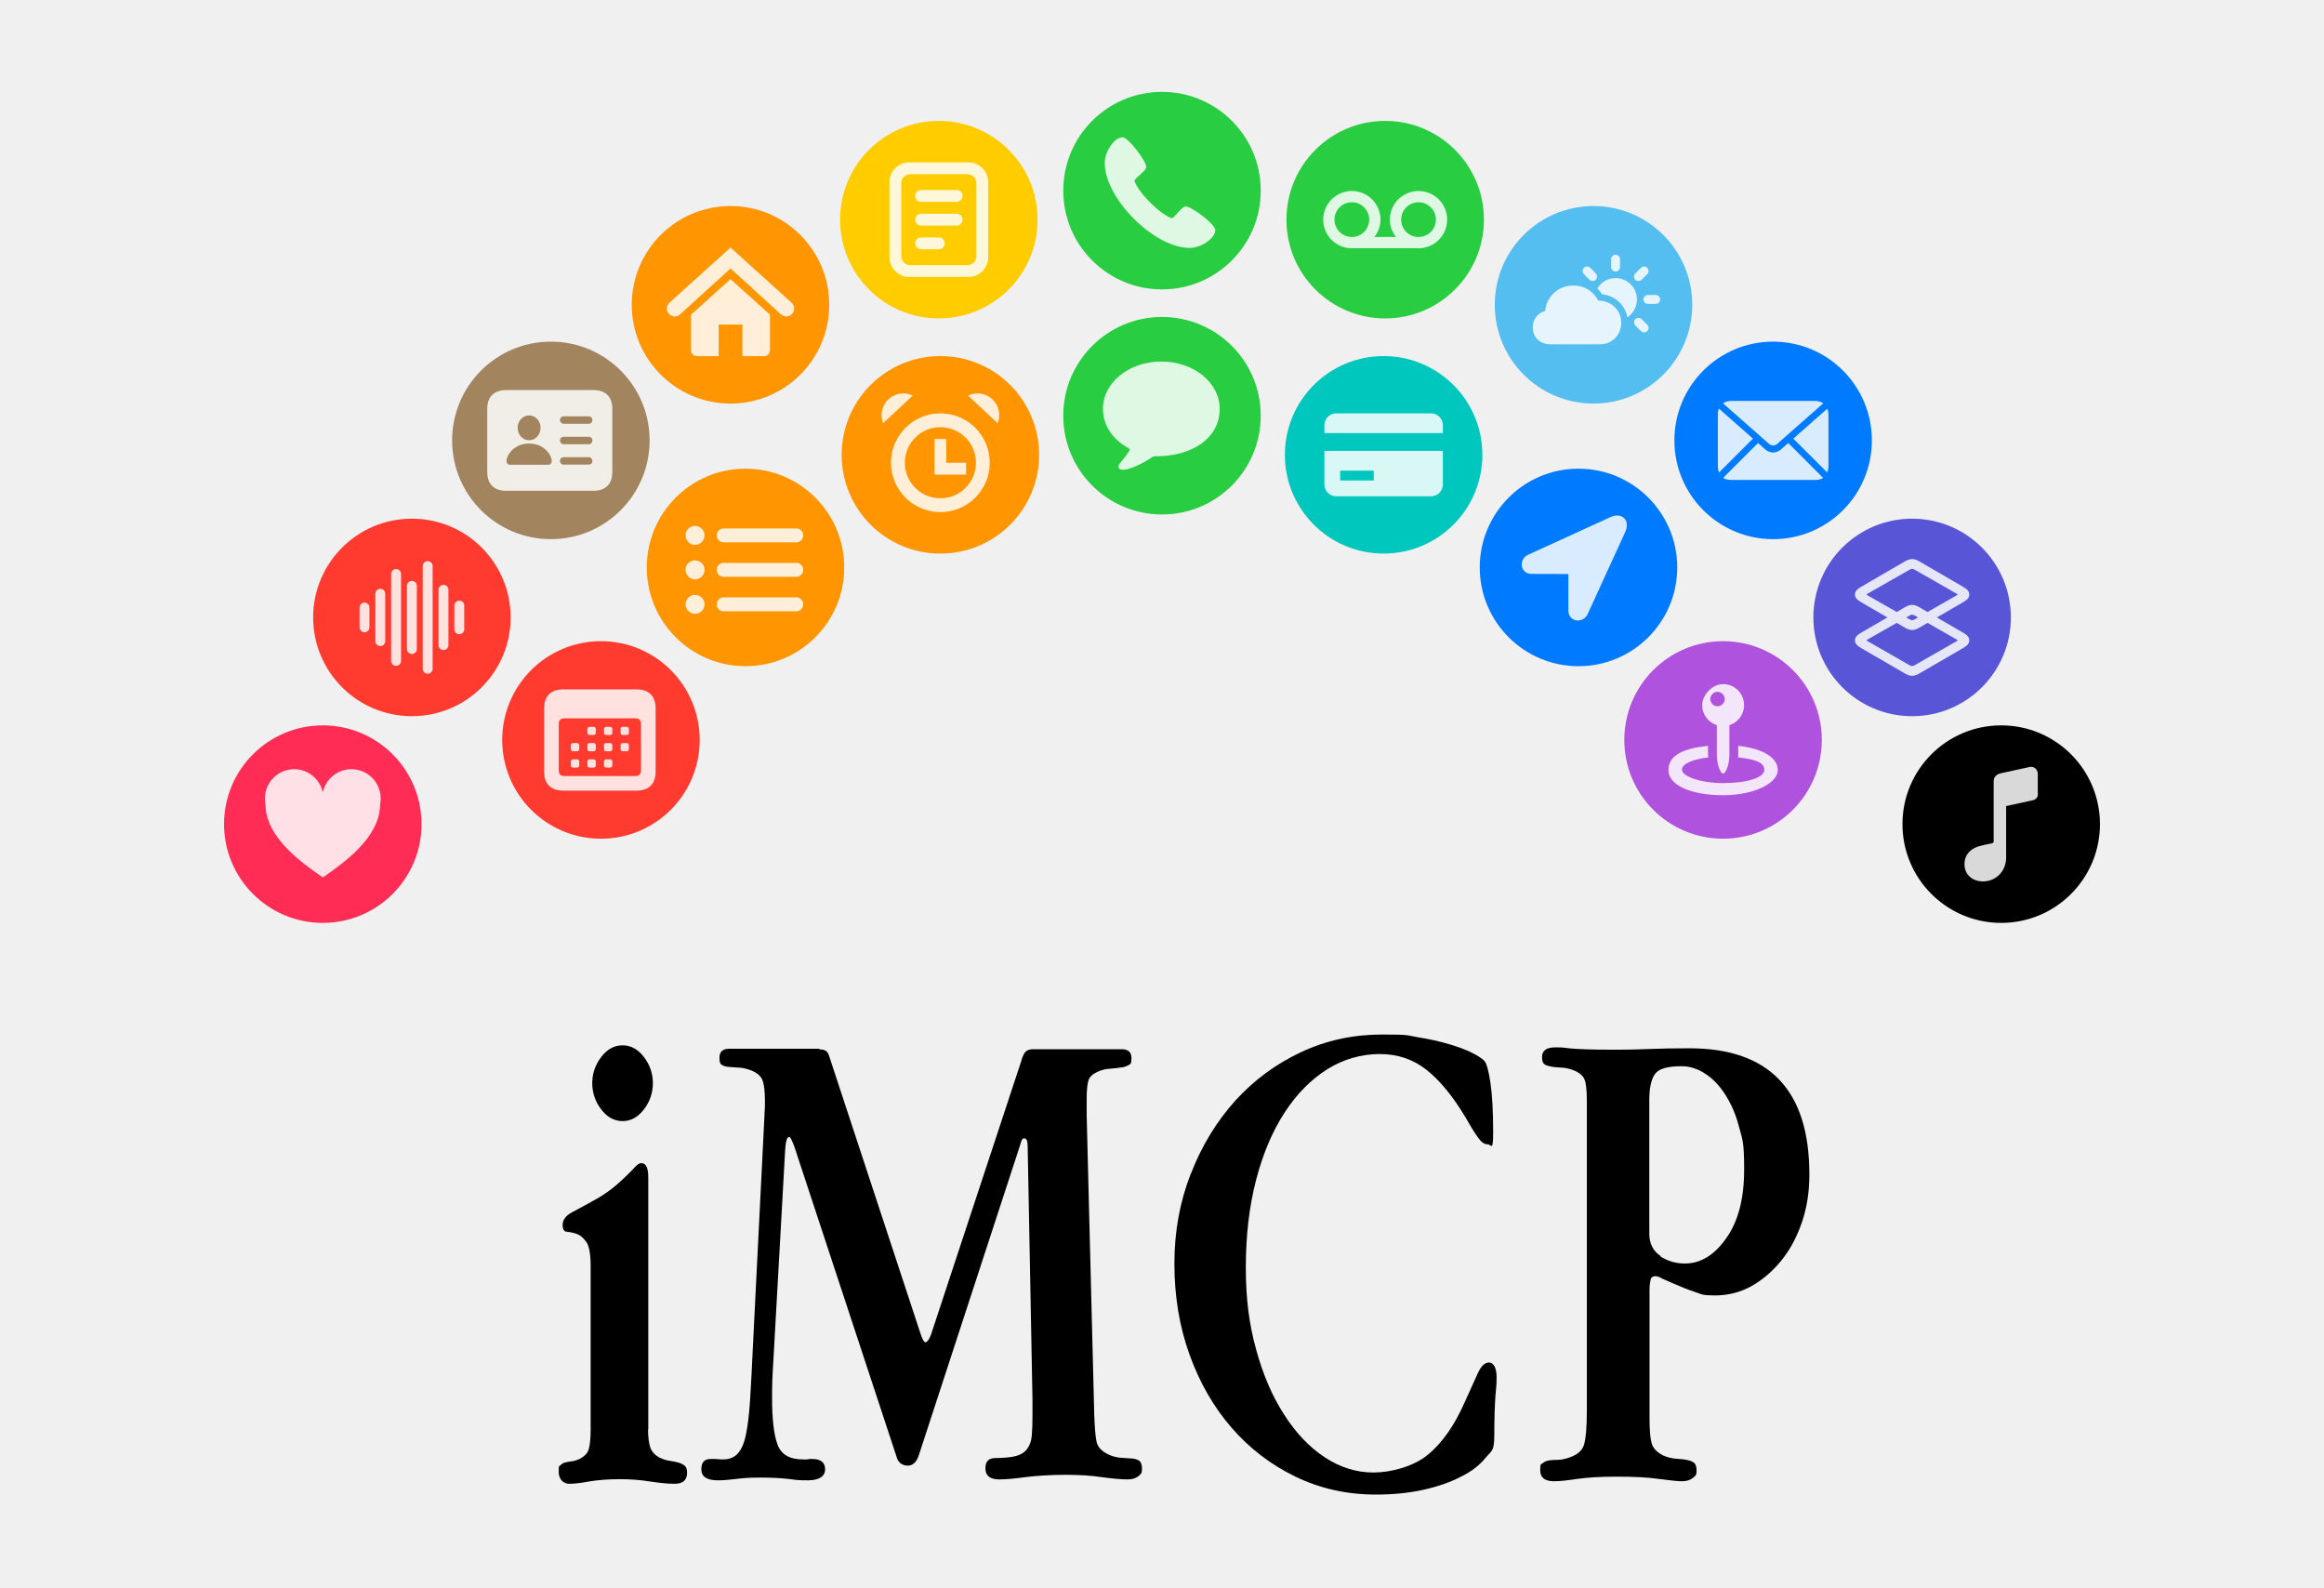
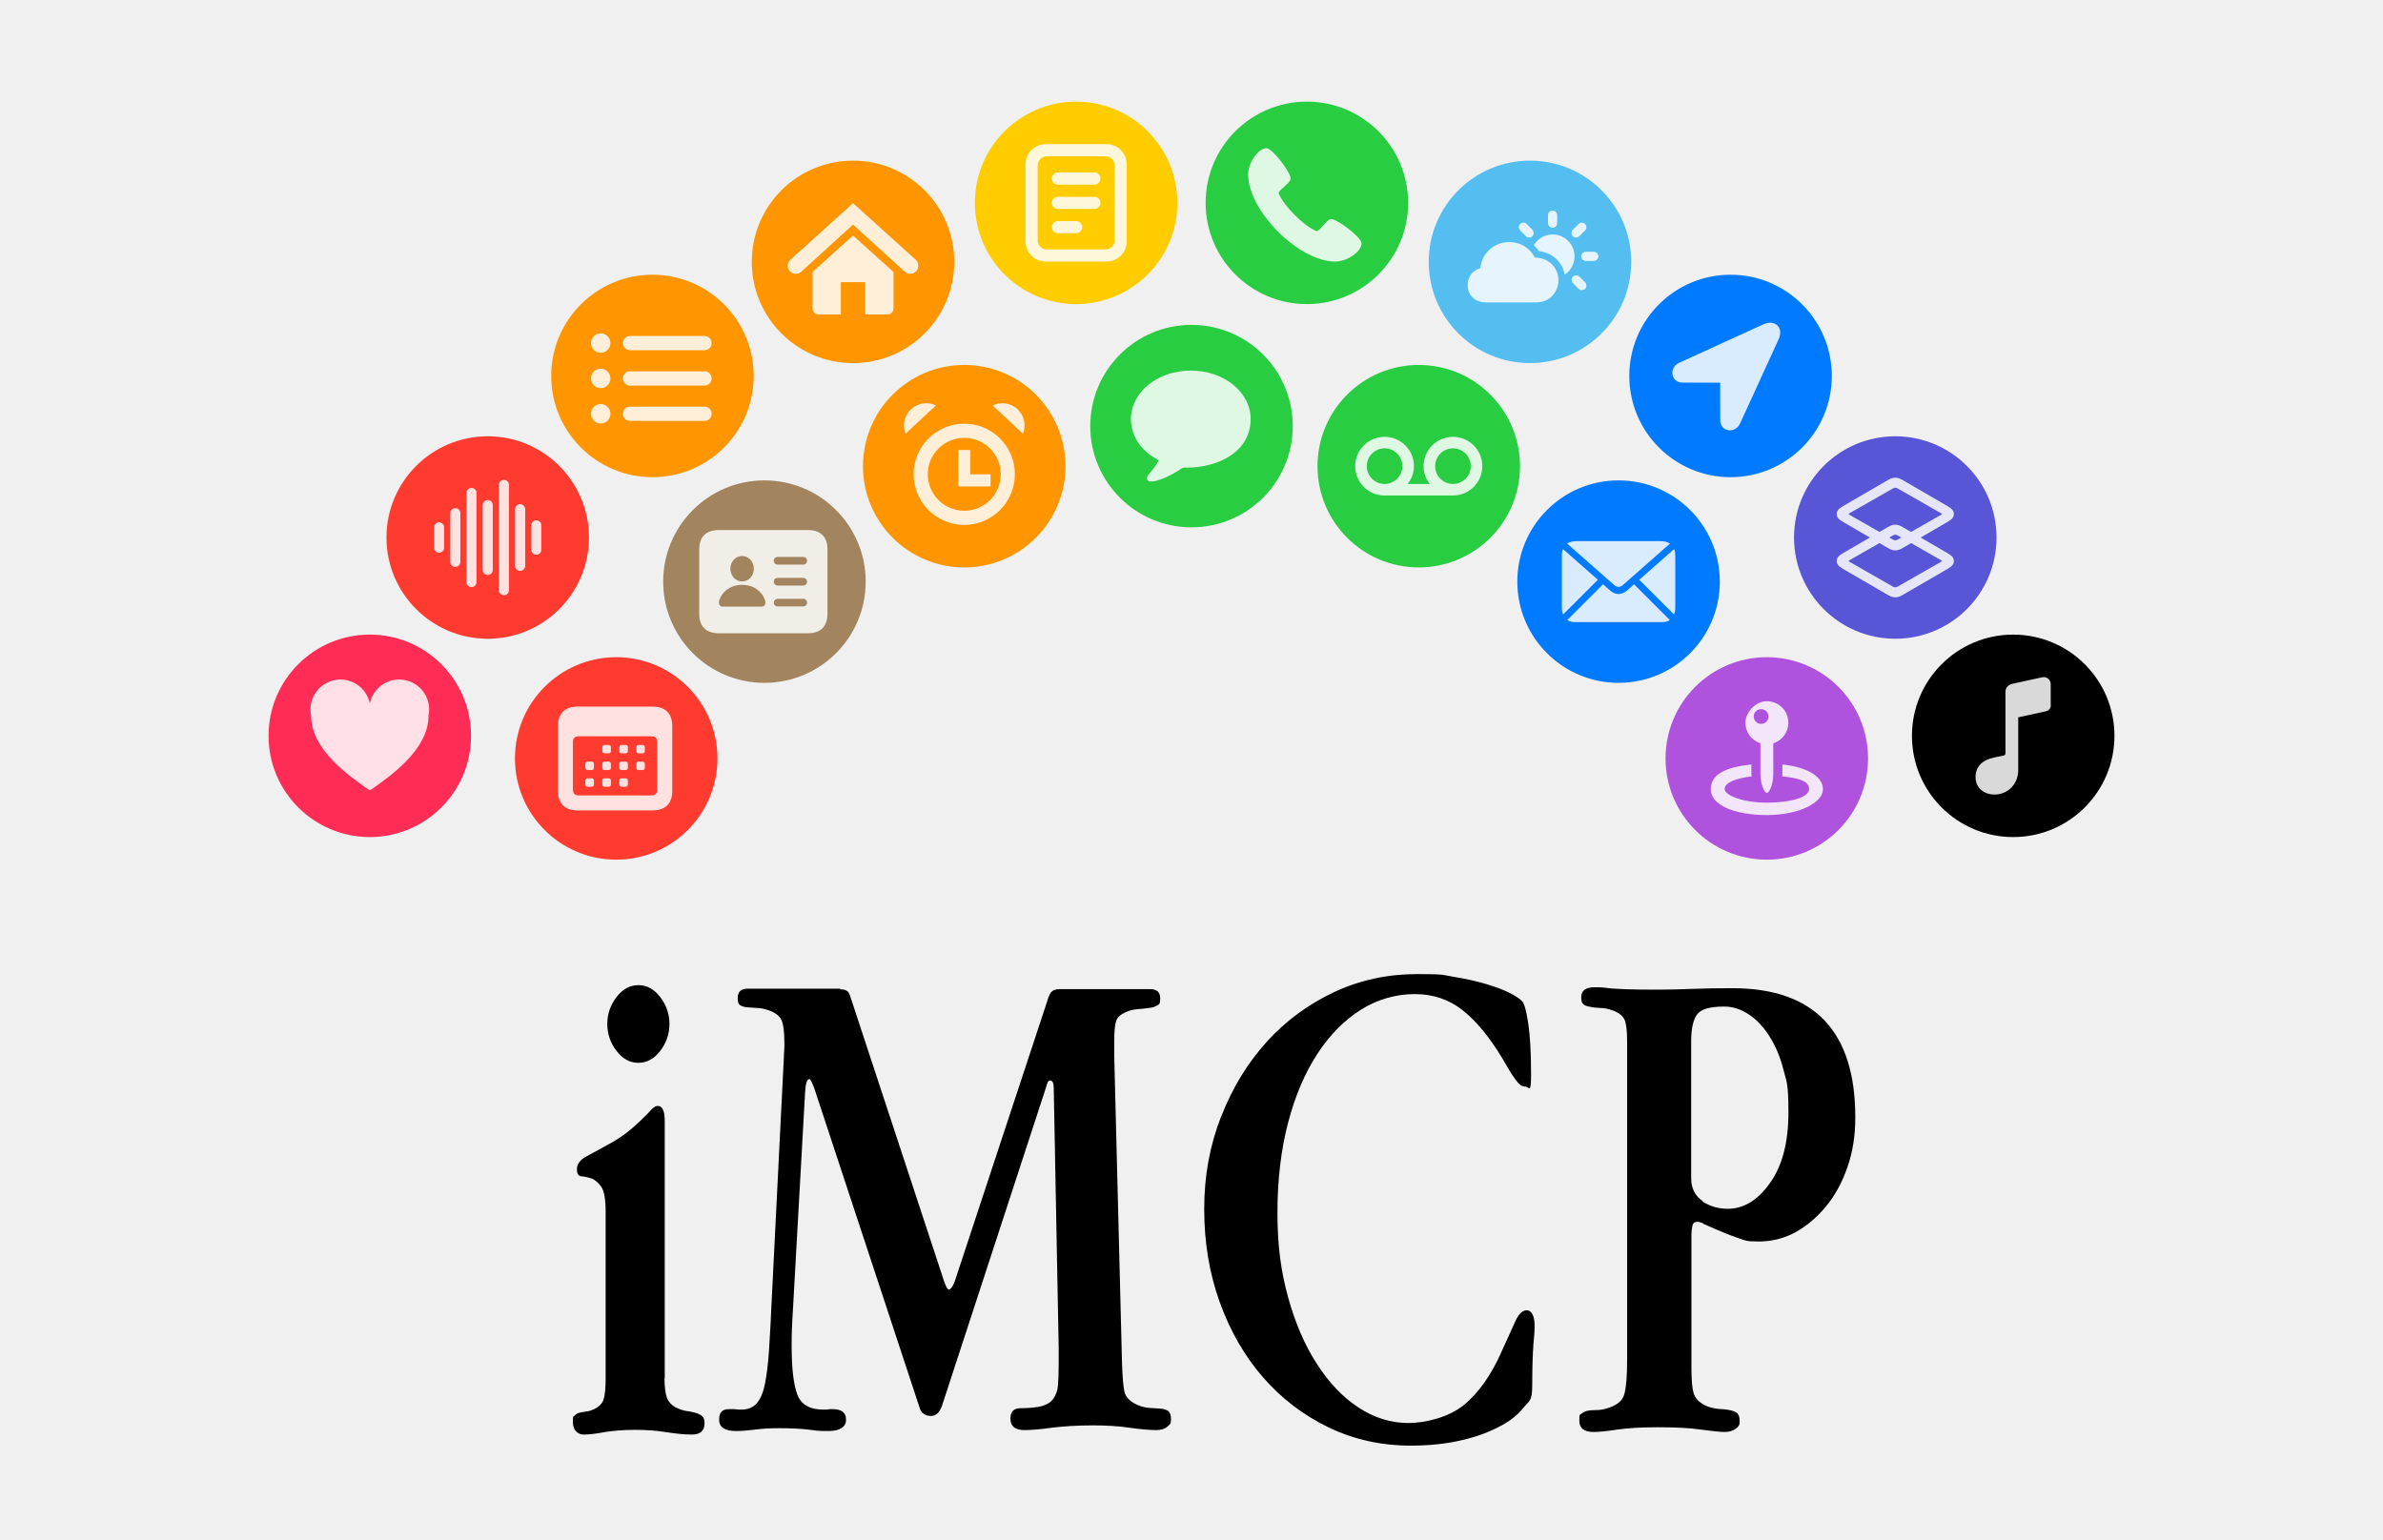
- <svg xmlns="http://www.w3.org/2000/svg" viewBox="0 0 1012 691">
-   <g fill="#000" transform="translate(0 139.817)">
+ <svg xmlns="http://www.w3.org/2000/svg" viewBox="0 0 1012 654">
+   <g fill="#000" transform="translate(0 103.165)">
    <path d="M282.2,482.4c0,3.6.4,6.3,1,8.1.7,1.8,2,3.2,3.8,4.2,1.6.8,3.1,1.3,4.6,1.5s2.8.5,3.9.8,2,.8,2.7,1.4,1,1.6,1,3c0,3.2-1.8,4.8-5.4,4.8s-6.6-.4-10.8-1c-4.2-.7-8.6-1-13.4-1s-9.5.4-13.1,1c-3.6.7-6.5,1-8.7,1s-4.5-1.7-4.5-5.1.2-2.4.8-3,1.2-1,2.1-1.2c.9-.2,1.9-.4,2.9-.5s2.1-.5,3.3-1c2.2-1.2,3.6-2.6,4-4.4.5-1.7.8-4.5.8-8.5v-70.8c0-5.4-.6-9-1.9-10.8s-2.7-3-4.2-3.5-2.9-.8-4.2-.9-1.9-1.1-1.9-3.1,1.4-4,4.1-5.4,6.5-3.5,11.5-6.3c3-1.8,5.5-3.6,7.6-5.4,2.1-1.8,3.8-3.4,5.2-4.8,1.4-1.4,2.5-2.5,3.4-3.5.9-.9,1.7-1.4,2.5-1.4,2,0,3,2.1,3,6.3v109.5ZM280.4,320.4c2.6,3.4,3.9,7.2,3.9,11.4s-1.3,8-3.9,11.4-5.7,5.1-9.3,5.1-6.7-1.7-9.3-5.1c-2.6-3.4-3.9-7.2-3.9-11.4s1.3-8,3.9-11.4,5.7-5.1,9.3-5.1,6.7,1.7,9.3,5.1Z" />
    <path d="M356.9,317.1c1,0,1.9.1,2.5.5.7.3,1.2,1,1.6,2.2l39.9,121.2c.8,2.4,1.5,3.6,2.1,3.6s1.6-1.1,2.4-3.3l39.3-119.1c.4-1.6,1-2.9,1.6-3.8.7-.9,1.9-1.4,3.5-1.4h38.7c2.8,0,4.2,1.3,4.2,3.9s-.5,2.6-1.4,3.1-2,.9-3.5,1c-1.4.2-3,.4-4.6.5-1.7.1-3.5.5-5.2,1.3-2.2,1-3.5,2.2-4,3.7-.5,1.5-.8,4.2-.8,8.2v7.1l3.3,130.5c.2,5.4.5,9.2,1,11.6.5,2.4,2.4,4.3,5.5,5.7,1.8.8,3.6,1.2,5.4,1.3s3.4.2,4.6.3c1.3.1,2.4.5,3.1,1,.8.6,1.2,1.8,1.2,3.6s-.5,2.2-1.6,3.1-2.6,1.4-4.6,1.4c-3.2,0-7-.4-11.5-1-4.5-.7-9.8-1-15.8-1s-12.4.4-17.2,1c-4.9.7-8.8,1-11.5,1-4,0-6-1.6-6-4.8s1.5-4.5,4.5-4.5,6.8-.3,8.9-.9c2.1-.6,3.7-1.6,4.8-3.1,1.1-1.5,1.8-3.4,2-5.8s.3-5.4.3-8.9v-6.9l-2.1-110.3c0-2.2-.5-3.3-1.5-3.3s-1.2,1-1.8,3l-44.1,135c-1,3-2.6,4.5-4.8,4.5s-4.2-1.2-4.8-3.6l-44.7-135.6c-1-2.6-1.7-3.9-2.1-3.9-1,0-1.6,1.9-1.8,5.7l-5.1,91.2c-.2,3.4-.4,6.5-.5,9.2-.1,2.8-.1,5.3-.1,7.5,0,9.3.8,16.1,2.4,20.4,1.6,4.3,5.3,6.4,11.1,6.4s1.2,0,1.8-.1c.6-.1,1.3-.1,2.1-.1,3.8,0,5.7,1.5,5.7,4.5s-2.5,4.8-7.5,4.8-5-.2-8.5-.6-7.5-.6-12.1-.6-7.5.2-10.6.6-5.8.6-8,.6c-4.8,0-7.2-1.6-7.2-4.8s1.4-4.5,4.2-4.5,2.2,0,3.1.1,1.6.1,2.2.1c2.6,0,4.7-.8,6.3-2.5,1.6-1.7,2.8-4.4,3.6-8.2.8-3.8,1.4-8.7,1.8-14.8s.8-13.5,1.2-22.5l5.1-101.9c0-.4,0-1.1.1-2.1s.1-2.3.1-3.9c0-4.6-.4-7.7-1.2-9.5-.8-1.8-2.6-3.2-5.4-4.2-1.8-.6-3.5-1-5.1-1-1.6-.1-3-.2-4.2-.3-1.2-.1-2.1-.4-2.9-.9s-1-1.5-1-3.1c0-2.6,1.4-3.9,4.2-3.9h39.3Z" />
    <path d="M518.7,370.9c4.7-12.1,11.2-22.6,19.3-31.6,8.2-9,17.8-16,28.7-21.1s22.7-7.6,35.2-7.6,10.6.4,15.6,1.2,9.5,1.8,13.5,3,7.3,2.4,9.9,3.7c2.6,1.3,4.4,2.5,5.4,3.5s1.9,4.1,2.7,9.5c.8,5.3,1.2,12.5,1.2,21.5s-.8,5.4-2.4,5.4-2.8-1-4.3-3.1-3.3-5-5.5-8.9c-5.4-9-11-15.8-16.8-20.4s-12.6-6.9-20.4-6.9-15.8,2.2-22.8,6.6c-7,4.4-13.2,10.6-18.5,18.7s-9.5,17.9-12.5,29.4-4.5,24.2-4.5,38.2,1.5,24.9,4.5,35.8,7,20.3,12.2,28.3c5.1,8,11,14.2,17.7,18.6s13.8,6.6,21.2,6.6,17.2-2.5,23.5-7.6,11.8-12.9,16.3-23.2c2.4-5.4,4.3-9.6,5.7-12.6s3-4.5,4.8-4.5,3.3,2.1,3.3,6.3-.2,4-.5,8.2-.5,10-.5,17.2-1.2,6.6-3.8,9.8-6,5.9-10.7,8.2c-4.6,2.4-10,4.3-16.3,5.7-6.3,1.4-13.2,2.1-20.8,2.1-12.6,0-24.2-2.6-35-7.8-10.7-5.2-20-12.3-27.8-21.3s-13.9-19.6-18.3-31.8c-4.4-12.2-6.6-25.4-6.6-39.6s2.4-27,7.1-39.1h0Z" />
    <path d="M723.1,416.4c-1.2-.4-1.9-.6-2.1-.6-1.2,0-2,.5-2.2,1.4s-.5,2.4-.5,4.4v55.9c0,5.2.3,8.9.9,11,.6,2.2,2.3,4,5.1,5.4,1.8.8,3.6,1.2,5.4,1.4,1.8.1,3.3.2,4.7.5,1.3.2,2.3.6,3.2,1.2.8.6,1.2,1.8,1.2,3.6s-.5,2.2-1.7,3.1c-1.1.9-2.7,1.4-4.7,1.4s-5.3-.4-10-1c-4.7-.7-10.8-1-18.5-1s-12.8.4-17.2,1c-4.5.7-7.8,1-10,1-4,0-6-1.6-6-4.8s.3-2.4,1-3,1.5-1,2.5-1.2,2.2-.3,3.6-.3,2.8-.2,4.2-.6c4.4-1.2,7-3.2,7.8-6.1.8-2.9,1.2-7.7,1.2-14.5v-135.1c0-4.4-.3-7.5-1-9.3-.7-1.8-2.5-3.2-5.2-4.2-1.8-.6-3.5-1-5.2-1-1.7-.1-3.2-.2-4.3-.5-1.2-.2-2.2-.5-2.8-1-.7-.5-1-1.5-1-3.1,0-2.8,1.9-4.2,5.7-4.2s3.2.1,7,.5c3.9.3,9.5.5,16.7.5h4.8c3.4,0,7.6-.1,12.6-.3,5-.2,10.8-.3,17.4-.3,34.8,0,52.2,18.3,52.2,54.9c0,7.8-1.1,14.6-3.3,21s-5.2,12-9,16.6c-3.8,4.7-8.2,8.4-13,11.1-4.9,2.7-10.2,4-15.8,4s-5.7-.5-8.7-1.5-6.3-2.3-9.9-3.9l-4.8-2.1h0ZM723,407.2c3.3,2.1,6.8,3.1,10.7,3.1,6.8,0,12.8-3.6,18-11,5.2-7.3,7.8-17.2,7.8-29.9s-.8-13-2.2-18.5-3.5-10.2-6-14.1-5.4-7-8.7-9.1c-3.3-2.2-6.8-3.3-10.3-3.3-6.2,0-10.1,1.1-11.7,3.5-1.6,2.3-2.4,6-2.4,11.2v58.2c0,4.4,1.7,7.6,5,9.8Z" />
  </g>
-   <svg viewBox="0 0 100 100" x="97.561" y="315.817" width="86" height="86">
+   <svg viewBox="0 0 100 100" x="114.046" y="269.564" width="86" height="86">
    <circle fill="#ff2d55" cx="50" cy="50" r="50" />
    <path fill="#fff" opacity=".85" d="M50,77C40,70 21,57 21,40a14.5,14.5 0 0 1 29-6a14.5,14.5 0 0 1 29,6C79,57 60,70 50,77Z" />
  </svg>
  <svg version="1.1" viewBox="0 0 100 100" x="218.686" y="279.165" width="86" height="86">
    <circle fill="#FF3B30" cx="50" cy="50" r="50" />
    <g fill="#fff" fill-opacity="0.85">
      <path d="M30.83,75.66h37.23c6.18,0,9.62-3.42,9.62-9.56v-32.15c0-6.14-3.44-9.55-9.62-9.55H30.83c-6.17,0-9.61,3.4-9.61,9.55v32.15c0,6.15,3.44,9.56,9.61,9.56ZM31.52,68.27c-1.92,0-2.9-.9-2.9-2.94v-23.34c0-2.03.99-2.93,2.9-2.93h35.83c1.91,0,2.92.89,2.92,2.93v23.34c0,2.05-1.01,2.94-2.92,2.94H31.52ZM44.49,47.49h1.55c1,0,1.34-.31,1.34-1.3v-1.55c0-.99-.34-1.3-1.34-1.3h-1.55c-.99,0-1.33.31-1.33,1.3v1.55c0,.99.34,1.3,1.33,1.3ZM52.86,47.49h1.57c.99,0,1.33-.31,1.33-1.3v-1.55c0-.99-.34-1.3-1.33-1.3h-1.57c-.98,0-1.32.31-1.32,1.3v1.55c0,.99.34,1.3,1.32,1.3ZM61.25,47.49h1.57c.98,0,1.32-.31,1.32-1.3v-1.55c0-.99-.35-1.3-1.32-1.3h-1.57c-.98,0-1.32.31-1.32,1.3v1.55c0,.99.35,1.3,1.32,1.3ZM36.11,55.73h1.57c.98,0,1.32-.31,1.32-1.28v-1.57c0-.99-.35-1.3-1.32-1.3h-1.57c-.98,0-1.34.31-1.34,1.3v1.57c0,.98.36,1.28,1.34,1.28ZM44.49,55.73h1.55c1,0,1.34-.31,1.34-1.28v-1.57c0-.99-.34-1.3-1.34-1.3h-1.55c-.99,0-1.33.31-1.33,1.3v1.57c0,.98.34,1.28,1.33,1.28ZM52.86,55.73h1.57c.99,0,1.33-.31,1.33-1.28v-1.57c0-.99-.34-1.3-1.33-1.3h-1.57c-.98,0-1.32.31-1.32,1.3v1.57c0,.98.34,1.28,1.32,1.28ZM61.25,55.73h1.57c.98,0,1.32-.31,1.32-1.28v-1.57c0-.99-.35-1.3-1.32-1.3h-1.57c-.98,0-1.32.31-1.32,1.3v1.57c0,.98.35,1.28,1.32,1.28ZM36.11,63.99h1.57c.98,0,1.32-.32,1.32-1.3v-1.57c0-.99-.35-1.3-1.32-1.3h-1.57c-.98,0-1.34.31-1.34,1.3v1.57c0,.98.36,1.3,1.34,1.3ZM44.49,63.99h1.55c1,0,1.34-.32,1.34-1.3v-1.57c0-.99-.34-1.3-1.34-1.3h-1.55c-.99,0-1.33.31-1.33,1.3v1.57c0,.98.34,1.3,1.33,1.3ZM52.86,63.99h1.57c.99,0,1.33-.32,1.33-1.3v-1.57c0-.99-.34-1.3-1.33-1.3h-1.57c-.98,0-1.32.31-1.32,1.3v1.57c0,.98.34,1.3,1.32,1.3Z" />
    </g>
  </svg>
-   <svg viewBox="0 0 100 100" x="136.357" y="225.824" width="86" height="86">
+   <svg viewBox="0 0 100 100" x="164.123" y="185.325" width="86" height="86">
    <circle fill="#ff3b30" cx="50" cy="50" r="50" />
    <g stroke="#fff" stroke-opacity="0.85" stroke-width="5" stroke-linecap="round">
      <path d="M26 45V55M34 38V62M42 28V72M50 34V66M58 24V76M66 36V64M74 44V56" />
    </g>
  </svg>
-   <svg version="1.1" viewBox="0 0 100 100" x="196.879" y="148.745" width="86" height="86">
+   <svg version="1.1" viewBox="0 0 100 100" x="281.637" y="204.057" width="86" height="86">
    <circle fill="#a2845e" cx="50" cy="50" r="50" />
    <g fill="#fff" fill-opacity="0.85">
      <path class="st1" d="M81.12,34.03v31.97c0,6.1-3.41,9.51-9.57,9.51H27.35c-6.14,0-9.56-3.4-9.56-9.51v-31.97c0-6.11,3.42-9.5,9.56-9.5h44.21c6.16,0,9.57,3.39,9.57,9.5ZM27.52,60.35c0,1.1.64,1.99,1.84,1.99h19.25c1.22,0,1.85-.89,1.85-1.99,0-2.48-3.49-8.76-11.47-8.76s-11.47,6.27-11.47,8.76ZM56.53,58.49c-1.11,0-1.91.84-1.91,1.91s.8,1.86,1.91,1.86h12.64c1.07,0,1.87-.8,1.87-1.86s-.8-1.91-1.87-1.91h-12.64ZM56.53,48.17c-1.11,0-1.91.82-1.91,1.86s.8,1.91,1.91,1.91h12.64c1.07,0,1.87-.84,1.87-1.91s-.8-1.86-1.87-1.86h-12.64ZM33.18,43.58c0,3.62,2.61,6.33,5.8,6.33,3.21,0,5.81-2.71,5.81-6.33,0-3.41-2.6-6.23-5.81-6.23s-5.8,2.82-5.8,6.23ZM56.53,37.81c-1.11,0-1.91.82-1.91,1.87s.8,1.91,1.91,1.91h12.64c1.07,0,1.87-.84,1.87-1.91s-.8-1.87-1.87-1.87h-12.64Z" />
    </g>
  </svg>
-   <svg version="1.1" viewBox="0 0 100 100" x="281.637" y="204.057" width="86" height="86">
+   <svg version="1.1" viewBox="0 0 100 100" x="234.078" y="116.694" width="86" height="86">
    <circle fill="#ff9500" cx="50" cy="50" r="50" />
    <g fill="#fff" fill-opacity=".85">
      <path d="M38.83,72.2h36.98c1.91,0,3.42-1.64,3.42-3.53s-1.48-3.51-3.42-3.51h-36.98c-1.92,0-3.41,1.62-3.41,3.51s1.51,3.53,3.41,3.53Z" />
      <path d="M24.44,73.49c2.65,0,4.82-2.17,4.82-4.82s-2.17-4.8-4.82-4.8-4.8,2.15-4.8,4.8,2.17,4.82,4.8,4.82Z" />
      <path d="M38.83,54.74h36.98c1.91,0,3.42-1.64,3.42-3.51s-1.48-3.52-3.42-3.52h-36.98c-1.92,0-3.41,1.62-3.41,3.52s1.51,3.51,3.41,3.51Z" />
      <path d="M24.44,56.04c2.65,0,4.82-2.17,4.82-4.82s-2.17-4.8-4.82-4.8-4.8,2.15-4.8,4.8,2.17,4.82,4.8,4.82Z" />
      <path d="M38.83,37.29h36.98c1.91,0,3.42-1.64,3.42-3.52s-1.48-3.51-3.42-3.51h-36.98c-1.92,0-3.41,1.62-3.41,3.51s1.51,3.52,3.41,3.52Z" />
      <path d="M24.44,38.57c2.65,0,4.82-2.15,4.82-4.8s-2.17-4.8-4.82-4.8-4.8,2.15-4.8,4.8,2.17,4.8,4.8,4.8Z" />
    </g>
  </svg>
-   <svg viewBox="0 0 100 100" x="275.100" y="89.707" width="86" height="86">
+   <svg viewBox="0 0 100 100" x="319.259" y="68.235" width="86" height="86">
    <circle fill="#ff9500" cx="50" cy="50" r="50" />
    <g fill="#fff" opacity=".85">
      <path d="M50,21 81,49a4,4 0 0 1-5.4,5.9L50,31.6 24.4,54.9A4,4 0 0 1 19,49Z" />
      <path fill-rule="evenodd" d="M50,37 70,55V73a3,3 0 0 1-3,3H33a3,3 0 0 1-3-3V55ZM44,60h12v16H44Z" />
    </g>
  </svg>
  <svg viewBox="0 0 100 100" x="366.491" y="155.028" width="86" height="86">
    <circle fill="#ff9500" cx="50" cy="50" r="50" />
    <g fill="#fff" opacity=".85">
      <path fill-rule="evenodd" d="M50,29a25,25 0 1 1 0,50a25,25 0 1 1 0-50ZM50,36a18,18 0 1 0 0,36a18,18 0 1 0 0-36Z" />
      <path d="M47,42h6v12h10v6H47Z" />
      <path d="M21,34a11,11 0 0 1 15-14ZM79,34a11,11 0 0 0-15-14Z" />
    </g>
  </svg>
-   <svg viewBox="0 0 100 100" x="365.818" y="52.637" width="86" height="86">
+   <svg viewBox="0 0 100 100" x="414.000" y="43.172" width="86" height="86">
    <circle fill="#ffcc00" cx="50" cy="50" r="50" />
    <g fill="#fff" fill-opacity="0.85">
      <path fill-rule="evenodd" d="M35,21h30a10,10,0,0,1,10,10v38a10,10,0,0,1-10,10h-30a10,10,0,0,1-10-10v-38a10,10,0,0,1,10-10ZM35.5,27h29a4.5,4.5,0,0,1,4.5,4.5v37a4.5,4.5,0,0,1-4.5,4.5h-29a4.5,4.5,0,0,1-4.5-4.5v-37a4.5,4.5,0,0,1,4.5-4.5Z" />
      <rect x="38" y="35" width="24" height="6" rx="3" />
      <rect x="38" y="47" width="24" height="6" rx="3" />
      <rect x="38" y="59" width="15" height="6" rx="3" />
    </g>
  </svg>
  <svg viewBox="0 0 100 100" x="463.000" y="138.000" width="86" height="86">
    <circle fill="#28cd41" cx="50" cy="50" r="50" />
    <g fill="#fff" fill-opacity="0.85">
      <path d="M30.19,77.4c3.04,0,9.82-2.94,14.79-6.39.59-.4,1.01-.5,1.53-.5.3.01.53.02.7.02,17.63-.04,32-8.83,32-23.99,0-13.3-13.15-23.97-29.56-23.97s-29.56,10.67-29.56,23.97c0,7.9,4.52,15.26,12.9,19.86.63.34.75.71.46,1.29-1.56,2.6-3.8,5.19-4.83,6.48-1.36,1.68-.56,3.21,1.57,3.21Z" />
    </g>
  </svg>
-   <svg viewBox="0 0 100 100" x="463.000" y="40.000" width="86" height="86">
+   <svg viewBox="0 0 100 100" x="512.000" y="43.172" width="86" height="86">
    <circle fill="#28cd41" cx="50" cy="50" r="50" />
    <g fill="#fff" fill-opacity="0.85">
      <path d="M30,23c-4,0-9,7-9,13,0,18,25,43,43,43,6,0,13-5,13-9,0-3-12-12-15-12-2,0-5,5-7,6-6-2-17-13-19-19,1-2,6-5,6-7,0-3-9-15-12-15Z" />
    </g>
  </svg>
-   <svg viewBox="0 0 100 100" x="560.182" y="52.637" width="86" height="86">
+   <svg viewBox="0 0 100 100" x="559.509" y="155.028" width="86" height="86">
    <circle fill="#28cd41" cx="50" cy="50" r="50" />
    <g fill="#fff" stroke="#fff" stroke-width="22" stroke-linejoin="round" opacity="0.85">
      <path transform="translate(20.000 36.882) scale(0.12596)" d="M1.06581e-14 104.043C1.06581e-14 161.656 46.572 208.086 104.043 208.086L372.297 208.086C429.839 208.086 476.341 161.585 476.341 104.043C476.341 46.431 429.768 0 372.297 0C314.685 0 268.048 46.502 268.048 104.043C268.048 137.03 284.031 166.78 309.472 184.8L166.868 184.8C192.309 166.78 208.292 137.03 208.292 104.043C208.292 46.431 161.72 0 104.043 0C46.502 0 1.06581e-14 46.502 1.06581e-14 104.043ZM23.421 103.908C23.421 59.335 59.605 23.151 104.178 23.151C148.752 23.151 184.865 59.335 184.865 103.908C184.865 148.617 148.752 184.8 104.178 184.8C59.605 184.8 23.421 148.617 23.421 103.908ZM291.476 103.908C291.476 59.335 327.589 23.151 372.162 23.151C416.736 23.151 453.055 59.335 453.055 103.908C453.055 148.617 416.736 184.8 372.162 184.8C327.589 184.8 291.476 148.617 291.476 103.908Z" />
    </g>
  </svg>
-   <svg viewBox="0 0 100 100" x="559.509" y="155.028" width="86" height="86">
-     <circle fill="#00c7be" cx="50" cy="50" r="50" />
-     <g fill="#fff" opacity=".85">
-       <path fill-rule="evenodd" d="M26,29H74a6,6 0 0 1 6,6V65a6,6 0 0 1-6,6H26a6,6 0 0 1-6-6V35a6,6 0 0 1 6-6ZM20,39V48H80V39ZM28,58v5H45v-5Z" />
-     </g>
-   </svg>
-   <svg version="1.1" viewBox="0 0 100 100" x="650.900" y="89.707" width="86" height="86">
+   <svg version="1.1" viewBox="0 0 100 100" x="606.741" y="68.235" width="86" height="86">
    <circle fill="#55bef0" cx="50" cy="50" r="50" />
    <g fill="#fff" fill-opacity=".85">
      <path d="M74.42,57.32l2.79,2.8c.88.88.9,2.32.02,3.18-.87.87-2.36.91-3.21.02l-2.8-2.82c-.87-.91-.9-2.34-.02-3.21.87-.87,2.32-.86,3.21.02ZM72.01,47.29c0,3.77-1.94,7.1-4.87,9.04-1.12-6.3-6.15-10.91-12.76-11.67-.7-1.05-1.51-2.04-2.45-2.94,1.89-3.15,5.34-5.26,9.26-5.26,5.95,0,10.82,4.87,10.82,10.84ZM83.77,47.3c0,1.24-1.03,2.24-2.27,2.24h-3.94c-1.23,0-2.29-.99-2.29-2.24s1.06-2.27,2.29-2.27h3.94c1.24,0,2.27,1.03,2.27,2.27ZM77.2,31.29c.87.87.88,2.34-.01,3.21l-2.8,2.79c-.88.87-2.35.89-3.23.03-.87-.87-.87-2.35.03-3.22l2.81-2.79c.89-.89,2.33-.89,3.21-.03ZM48.37,31.28l2.78,2.82c.86.89.88,2.34.02,3.21-.87.87-2.32.86-3.22-.04l-2.78-2.81c-.86-.86-.89-2.31-.02-3.19.87-.87,2.37-.88,3.22,0ZM63.43,26.92v3.95c0,1.24-1.03,2.28-2.27,2.28s-2.25-1.05-2.25-2.28v-3.95c0-1.24,1.03-2.27,2.25-2.27s2.27,1.04,2.27,2.27Z" />
      <path d="M28.42,70.01h24.81c6.15,0,10.81-4.74,10.81-10.97s-4.91-11.15-11.61-11.15c-2.24-4.2-6.41-7.65-12.77-7.65-7.41,0-13.54,5.56-14.15,12.88-3.78,1.03-6.28,4.25-6.28,8.31,0,5.07,3.69,8.59,9.19,8.59Z" />
    </g>
  </svg>
-   <svg version="1.1" viewBox="0 0 100 100" x="644.363" y="204.057" width="86" height="86">
+   <svg version="1.1" viewBox="0 0 100 100" x="691.922" y="116.694" width="86" height="86">
    <circle fill="#007aff" cx="50" cy="50" r="50" />
    <g fill="#fff" fill-opacity="0.85">
      <path d="M26.24,53.28l18.31.05c.23,0,.32.09.32.31l.03,18.25c0,5.68,7.4,6.9,9.84,1.51l18.98-41.47c2.65-5.85-1.77-10.03-7.54-7.41l-41.58,19c-5.21,2.36-4.09,9.75,1.64,9.76Z" />
    </g>
  </svg>
-   <svg viewBox="0 0 100 100" x="729.121" y="148.745" width="86" height="86">
+   <svg viewBox="0 0 100 100" x="644.363" y="204.057" width="86" height="86">
    <circle fill="#007aff" cx="50" cy="50" r="50" />
    <g fill="#fff" fill-opacity="0.85">
      <path d="M49.99 52.58Q48.85 52.58 47.76 51.62L24.58 31.2Q26.43 30 29.29 30H70.71Q73.57 30 75.4 31.2L52.22 51.62Q51.15 52.58 49.99 52.58ZM22.6 66.25Q22.32 65.6 22.16 64.76Q22 63.92 22 62.81V37.19Q22 35.98 22.17 35.12Q22.35 34.27 22.56 33.92L39.78 49.09ZM28.59 70Q27.31 70 26.33 69.73Q25.34 69.45 24.69 68.98L42.35 51.32L45.74 54.34Q46.76 55.22 47.83 55.67Q48.9 56.13 49.99 56.13Q51.08 56.13 52.16 55.67Q53.24 55.22 54.26 54.34L57.65 51.32L75.31 68.98Q74.66 69.45 73.67 69.73Q72.69 70 71.41 70ZM77.4 66.25 60.22 49.09 77.44 33.92Q77.63 34.27 77.81 35.12Q78 35.98 78 37.19V62.81Q78 63.92 77.83 64.76Q77.65 65.6 77.4 66.25Z" />
    </g>
  </svg>
-   <svg viewBox="0 0 100 100" x="789.643" y="225.824" width="86" height="86">
+   <svg viewBox="0 0 100 100" x="761.877" y="185.325" width="86" height="86">
    <circle fill="#5856d6" cx="50" cy="50" r="50" />
    <g fill="#fff" fill-opacity="0.85" transform="translate(50 50) scale(0.58) translate(-62.33895 34.1361)">
      <path d="M62.334 16.811C64.314 16.811 66.211 16.168 68.574 14.81L106.744-7.354C110.703-9.686 112.217-11.448 112.217-14.144C112.217-16.778 110.703-18.593 106.744-20.873L68.574-43.047C66.211-44.446 64.314-45.038 62.334-45.038C60.364-45.038 58.467-44.446 56.104-43.047L17.935-20.873C13.975-18.593 12.461-16.778 12.461-14.144C12.461-11.448 13.975-9.686 17.935-7.354L56.104 14.81C58.467 16.168 60.364 16.811 62.334 16.811ZM62.334 8.274C61.628 8.274 61.006 8.087 60.187 7.621L23.031-13.653C22.78-13.758 22.655-13.873 22.655-14.144C22.655-14.353 22.78-14.468 23.031-14.625L60.187-35.847C61.006-36.314 61.628-36.552 62.334-36.552C63.039-36.552 63.672-36.314 64.491-35.847L101.648-14.625C101.898-14.468 102.023-14.353 102.023-14.144C102.023-13.873 101.898-13.758 101.648-13.653L64.491 7.621C63.672 8.087 63.039 8.274 62.334 8.274ZM62.334-23.183C64.314-23.183 66.211-23.816 68.574-25.174L106.744-47.399C110.703-49.68 112.217-51.442 112.217-54.128C112.217-56.824 110.703-58.576 106.744-60.919L68.574-83.082C66.211-84.44 64.314-85.083 62.334-85.083C60.364-85.083 58.467-84.44 56.104-83.082L17.935-60.919C13.975-58.576 12.461-56.824 12.461-54.128C12.461-51.442 13.975-49.68 17.935-47.399L56.104-25.174C58.467-23.816 60.364-23.183 62.334-23.183ZM62.334-31.72C61.628-31.72 61.006-31.959 60.187-32.425L23.031-53.648C22.78-53.752 22.655-53.919 22.655-54.128C22.655-54.389 22.78-54.514 23.031-54.619L60.187-75.841C61.006-76.308 61.628-76.546 62.334-76.546C63.039-76.546 63.672-76.308 64.491-75.841L101.648-54.619C101.898-54.514 102.023-54.389 102.023-54.128C102.023-53.919 101.898-53.752 101.648-53.648L64.491-32.425C63.672-31.959 63.039-31.72 62.334-31.72Z" />
    </g>
  </svg>
  <svg version="1.1" viewBox="0 0 100 100" x="707.314" y="279.165" width="86" height="86">
    <circle fill="#af52de" cx="50" cy="50" r="50" />
    <g fill="#fff" fill-opacity="0.85">
      <path d="M42.49,57.93v.94c-8.01.94-13.32,3.18-13.32,6.25s8.84,6.72,20.86,6.72,20.86-2.71,20.86-6.72-5.3-5.42-13.2-6.25v-5.89c12.14,1.3,20.04,5.89,20.04,12.26s-11.31,12.73-27.7,12.73-27.7-5.07-27.7-12.73,7.9-10.96,20.04-12.26v4.95h.12Z" />
      <path d="M60.64,32.35c0,4.71-3.06,8.84-7.43,10.14v14.97c0,5.19-1.89,9.55-3.18,9.55s-3.18-4.36-3.18-9.55v-14.97c-4.36-1.3-7.43-5.42-7.43-10.14s4.71-10.61,10.61-10.61,10.61,4.71,10.61,10.61ZM43.55,29.29c0,2,1.65,3.65,3.65,3.65s3.65-1.65,3.65-3.65-1.65-3.65-3.65-3.65-3.65,1.65-3.65,3.65h0Z" />
    </g>
  </svg>
-   <svg viewBox="0 0 100 100" x="828.439" y="315.817" width="86" height="86">
+   <svg viewBox="0 0 100 100" x="811.954" y="269.564" width="86" height="86">
    <circle fill="#000" cx="50" cy="50" r="50" />
    <g fill="#fff" fill-opacity="0.85">
      <path d="M68.52 34.73V24.53C68.52 22.21 66.56 20.6 64.31 21.09L49.96 24.21C47.51 24.74 46.18 26.17 46.18 28.35V58.45C46.21 59.22 45.93 59.57 45.33 59.71L40.81 60.65C34.6 61.92 31.41 65.28 31.41 70.34C31.41 75.49 35.27 79 40.81 79C46.98 79 52.49 74.23 52.49 66.86V41.54C52.49 40.7 52.24 40.91 53.05 40.73L66.07 37.89C67.61 37.57 68.59 36.35 68.59 34.8Z" />
    </g>
  </svg>
</svg>
